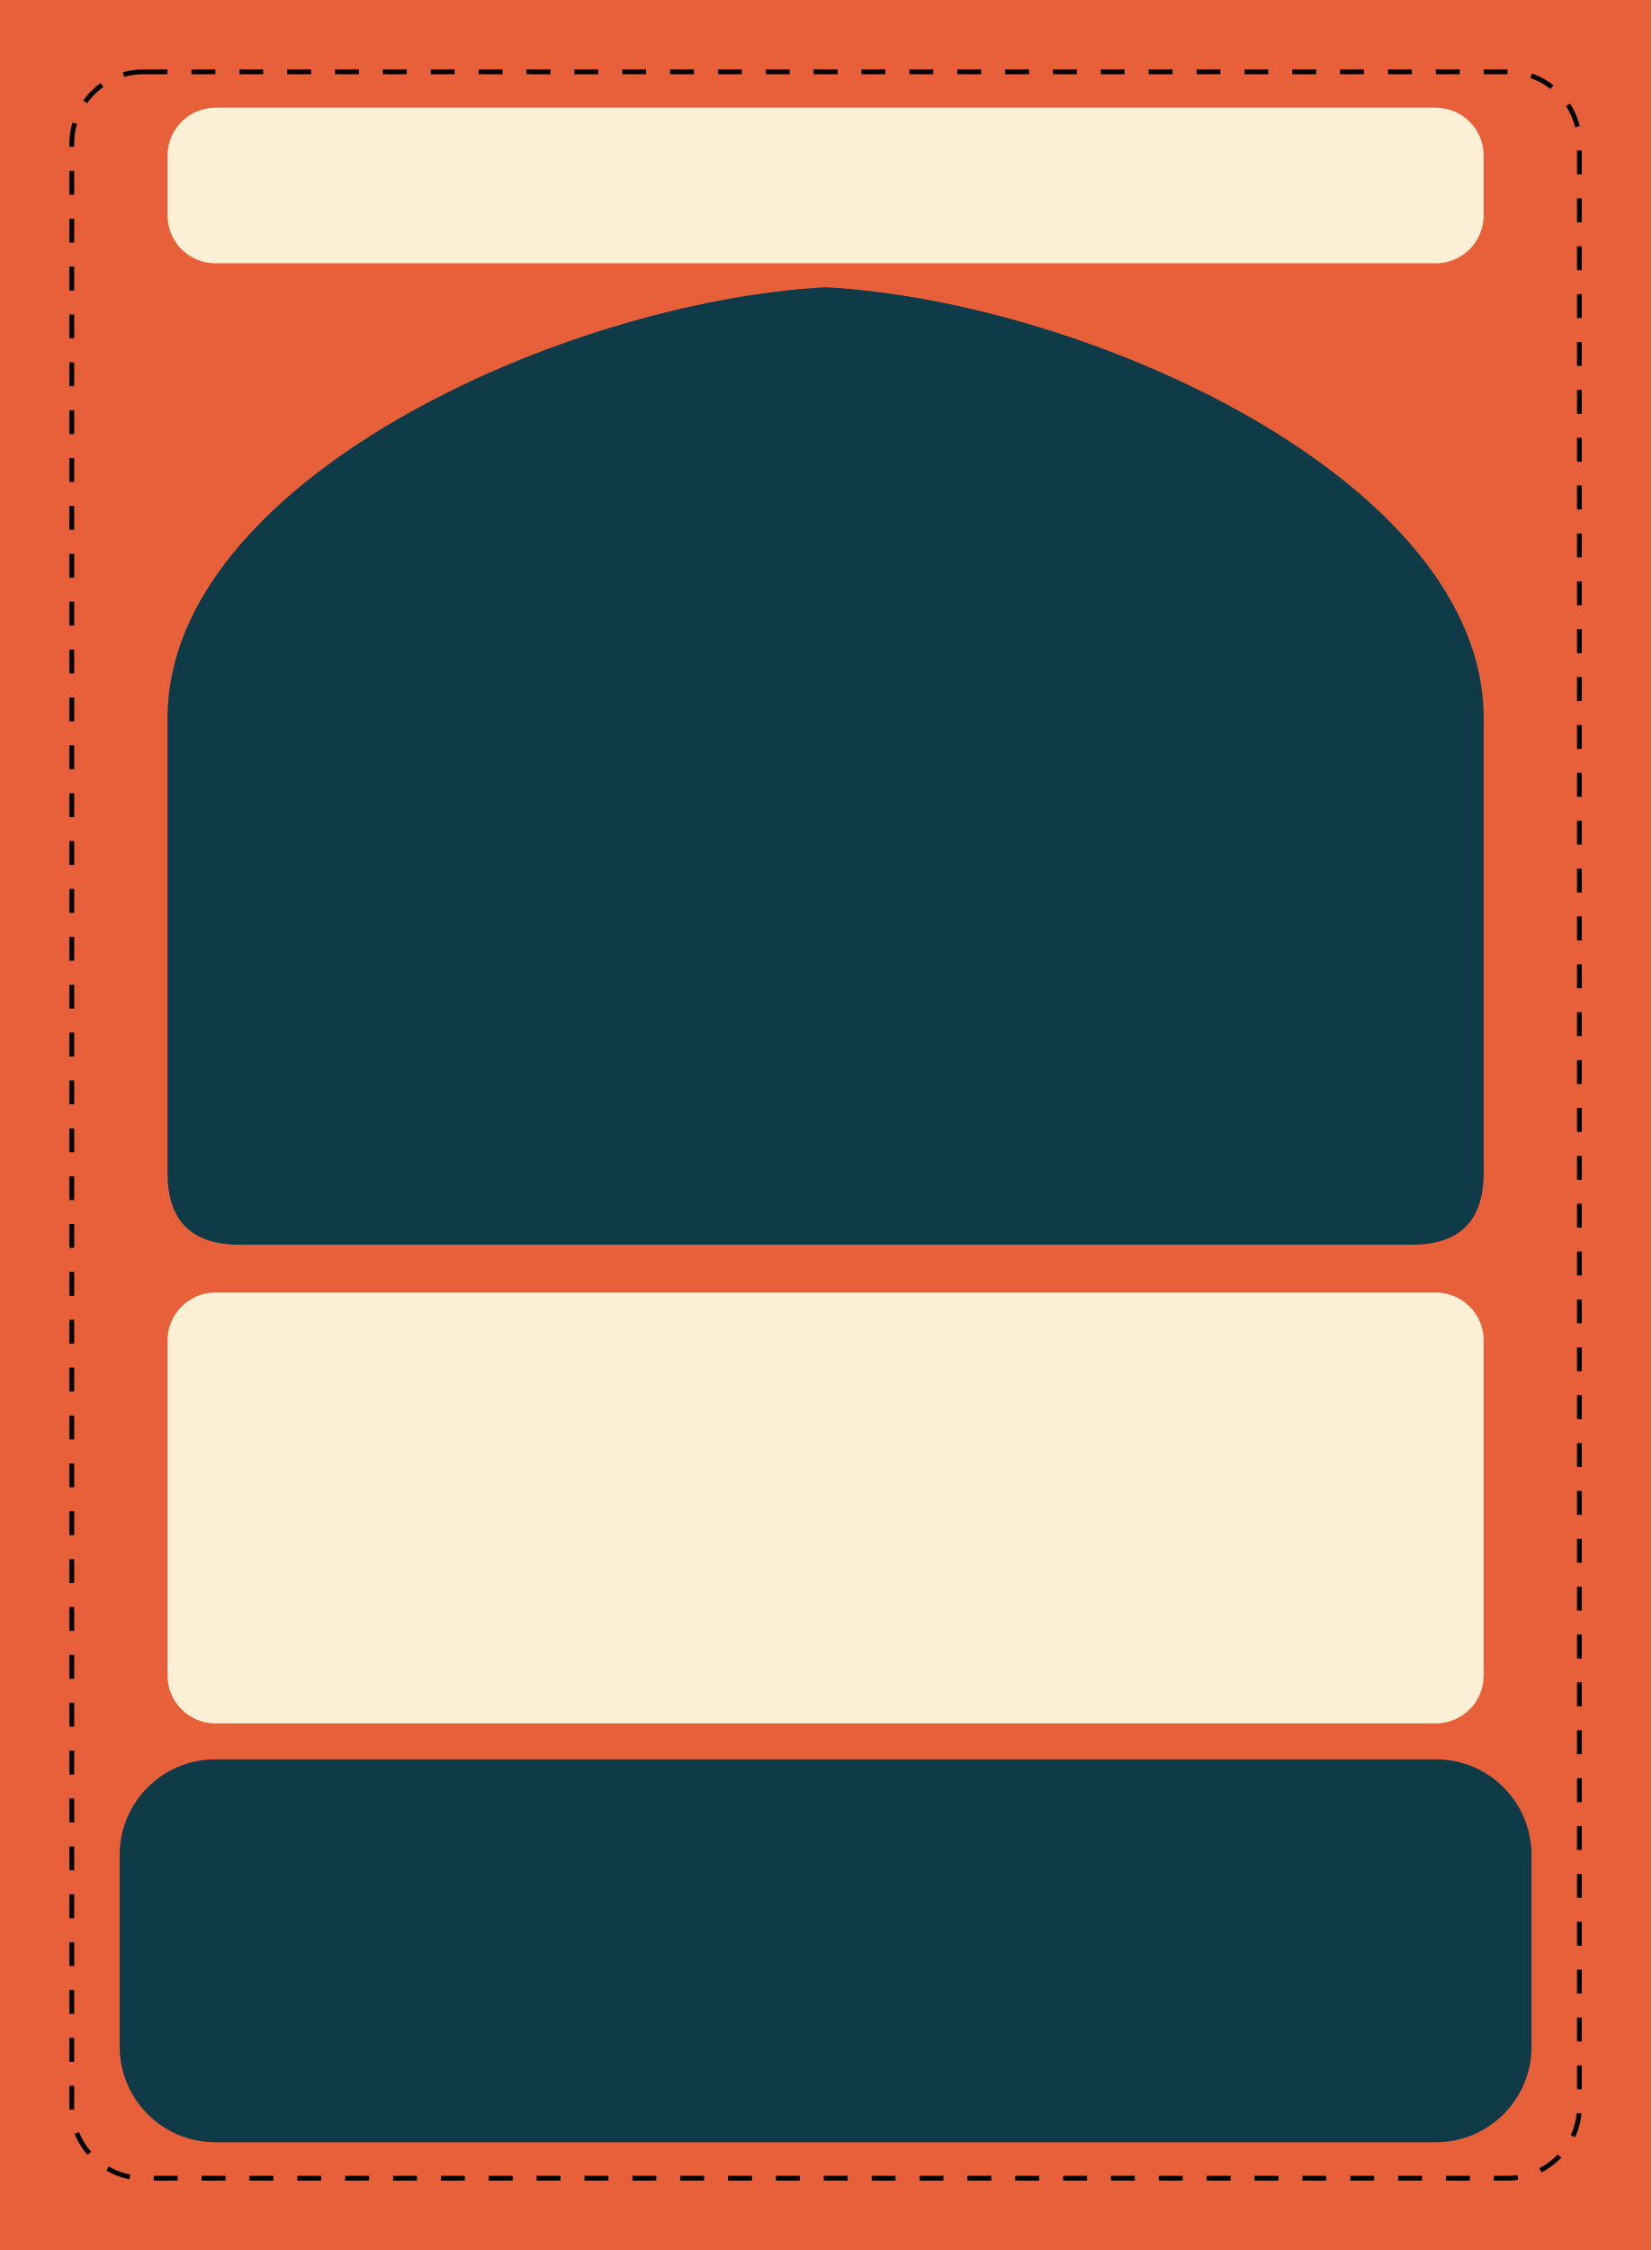
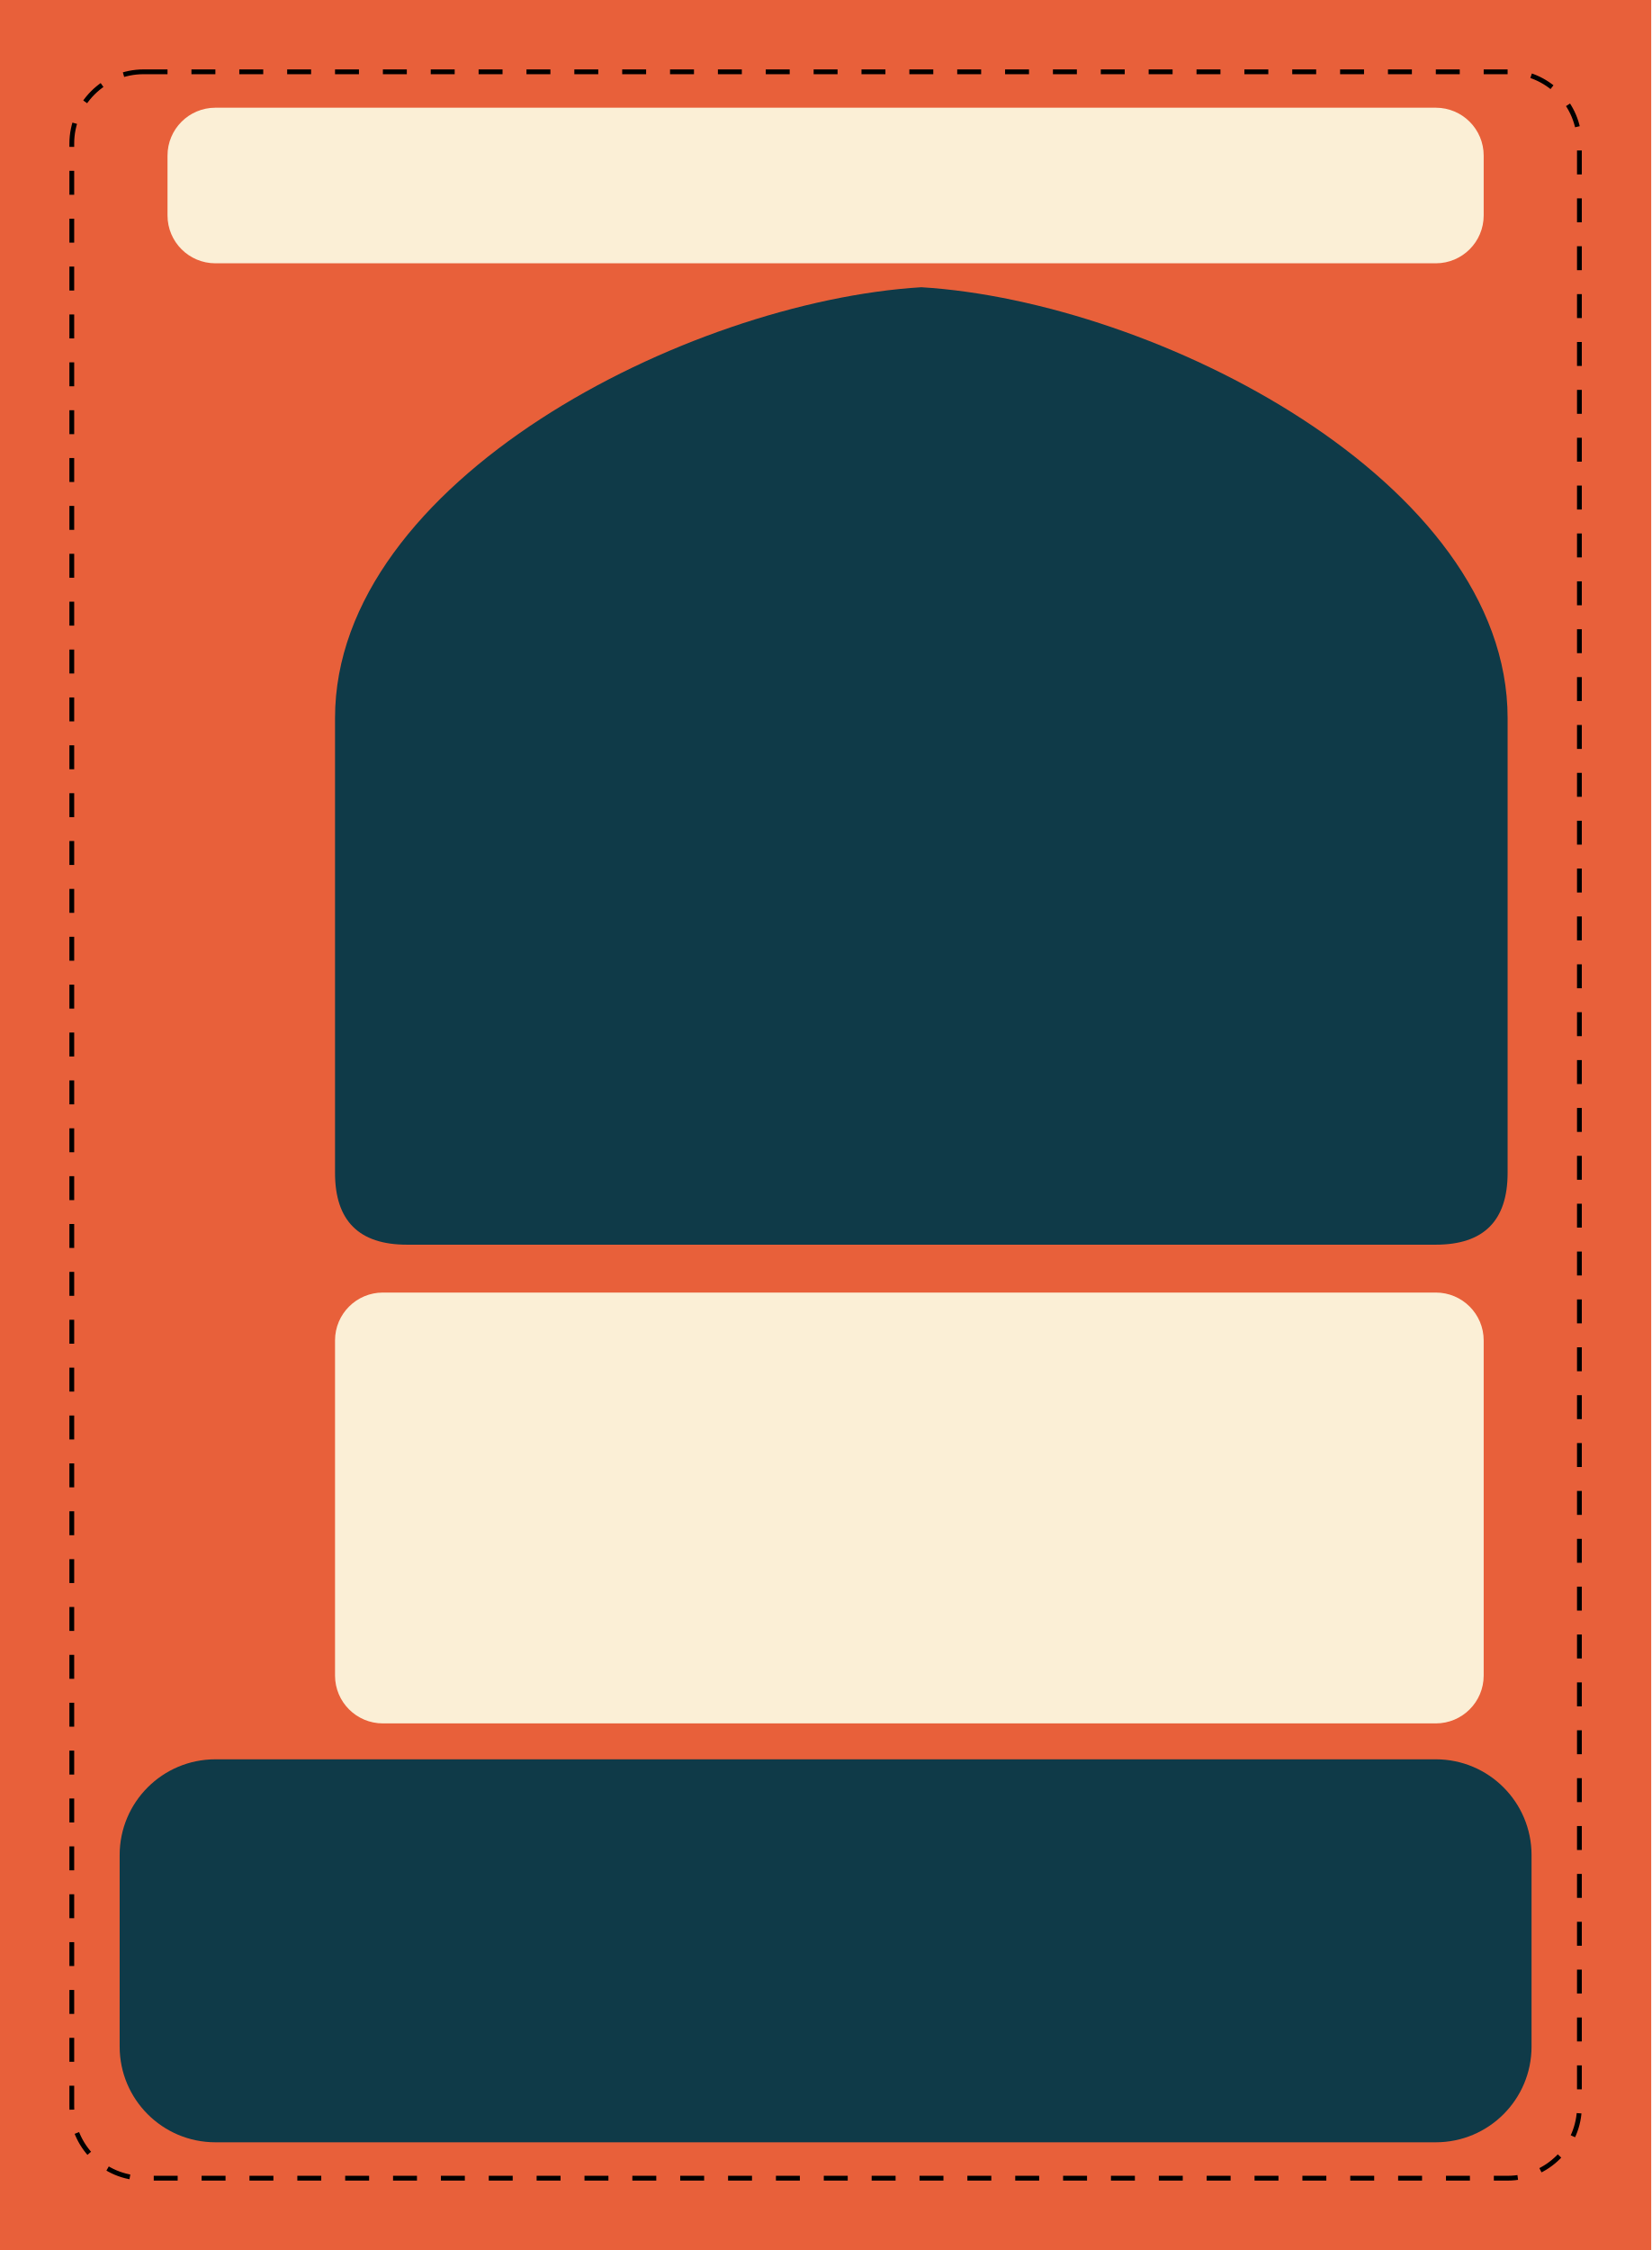
<svg xmlns="http://www.w3.org/2000/svg" width="69.0mm" height="94.0mm" viewBox="-3.0 -3.0 69.0 94.0">
  <rect x="-3.0" y="-3.0" width="69.0" height="94.0" fill="#E8603A" />
  <rect x="0" y="0" width="63.0" height="88.0" rx="3" fill="none" stroke="#000" stroke-width="0.2" stroke-dasharray="1 1" />
  <g fill="#FBEFD6">
    <rect x="4.0" y="1.5" width="55.0" height="6.5" rx="2" />
-     <rect x="4.0" y="51.0" width="55.0" height="18.0" rx="2" />
+     <rect x="11.0" y="51.0" width="48.0" height="18.0" rx="2" />
  </g>
-   <path id="portrait" d="M7.00,49.00 L56.00,49.00 Q59.00,49.00 59.00,46.00 L59.00,27.00 C59.00,17.10 42.50,9.60 31.50,9.00 C20.50,9.60 4.00,17.10 4.00,27.00 L4.00,46.00 Q4.00,49.00 7.00,49.00 Z" fill="#0F3A48" />
+   <path id="portrait" d="M14.00,49.00 L57.00,49.00 Q60.00,49.00 60.00,46.00 L60.00,27.00 C60.00,17.10 45.30,9.60 35.50,9.00 C25.70,9.60 11.00,17.10 11.00,27.00 L11.00,46.00 Q11.00,49.00 14.00,49.00 Z" fill="#0F3A48" />
  <g id="legacy" fill="#0F3A48">
    <rect x="2.0" y="70.5" width="59.0" height="16.0" rx="4.0" />
  </g>
</svg>
